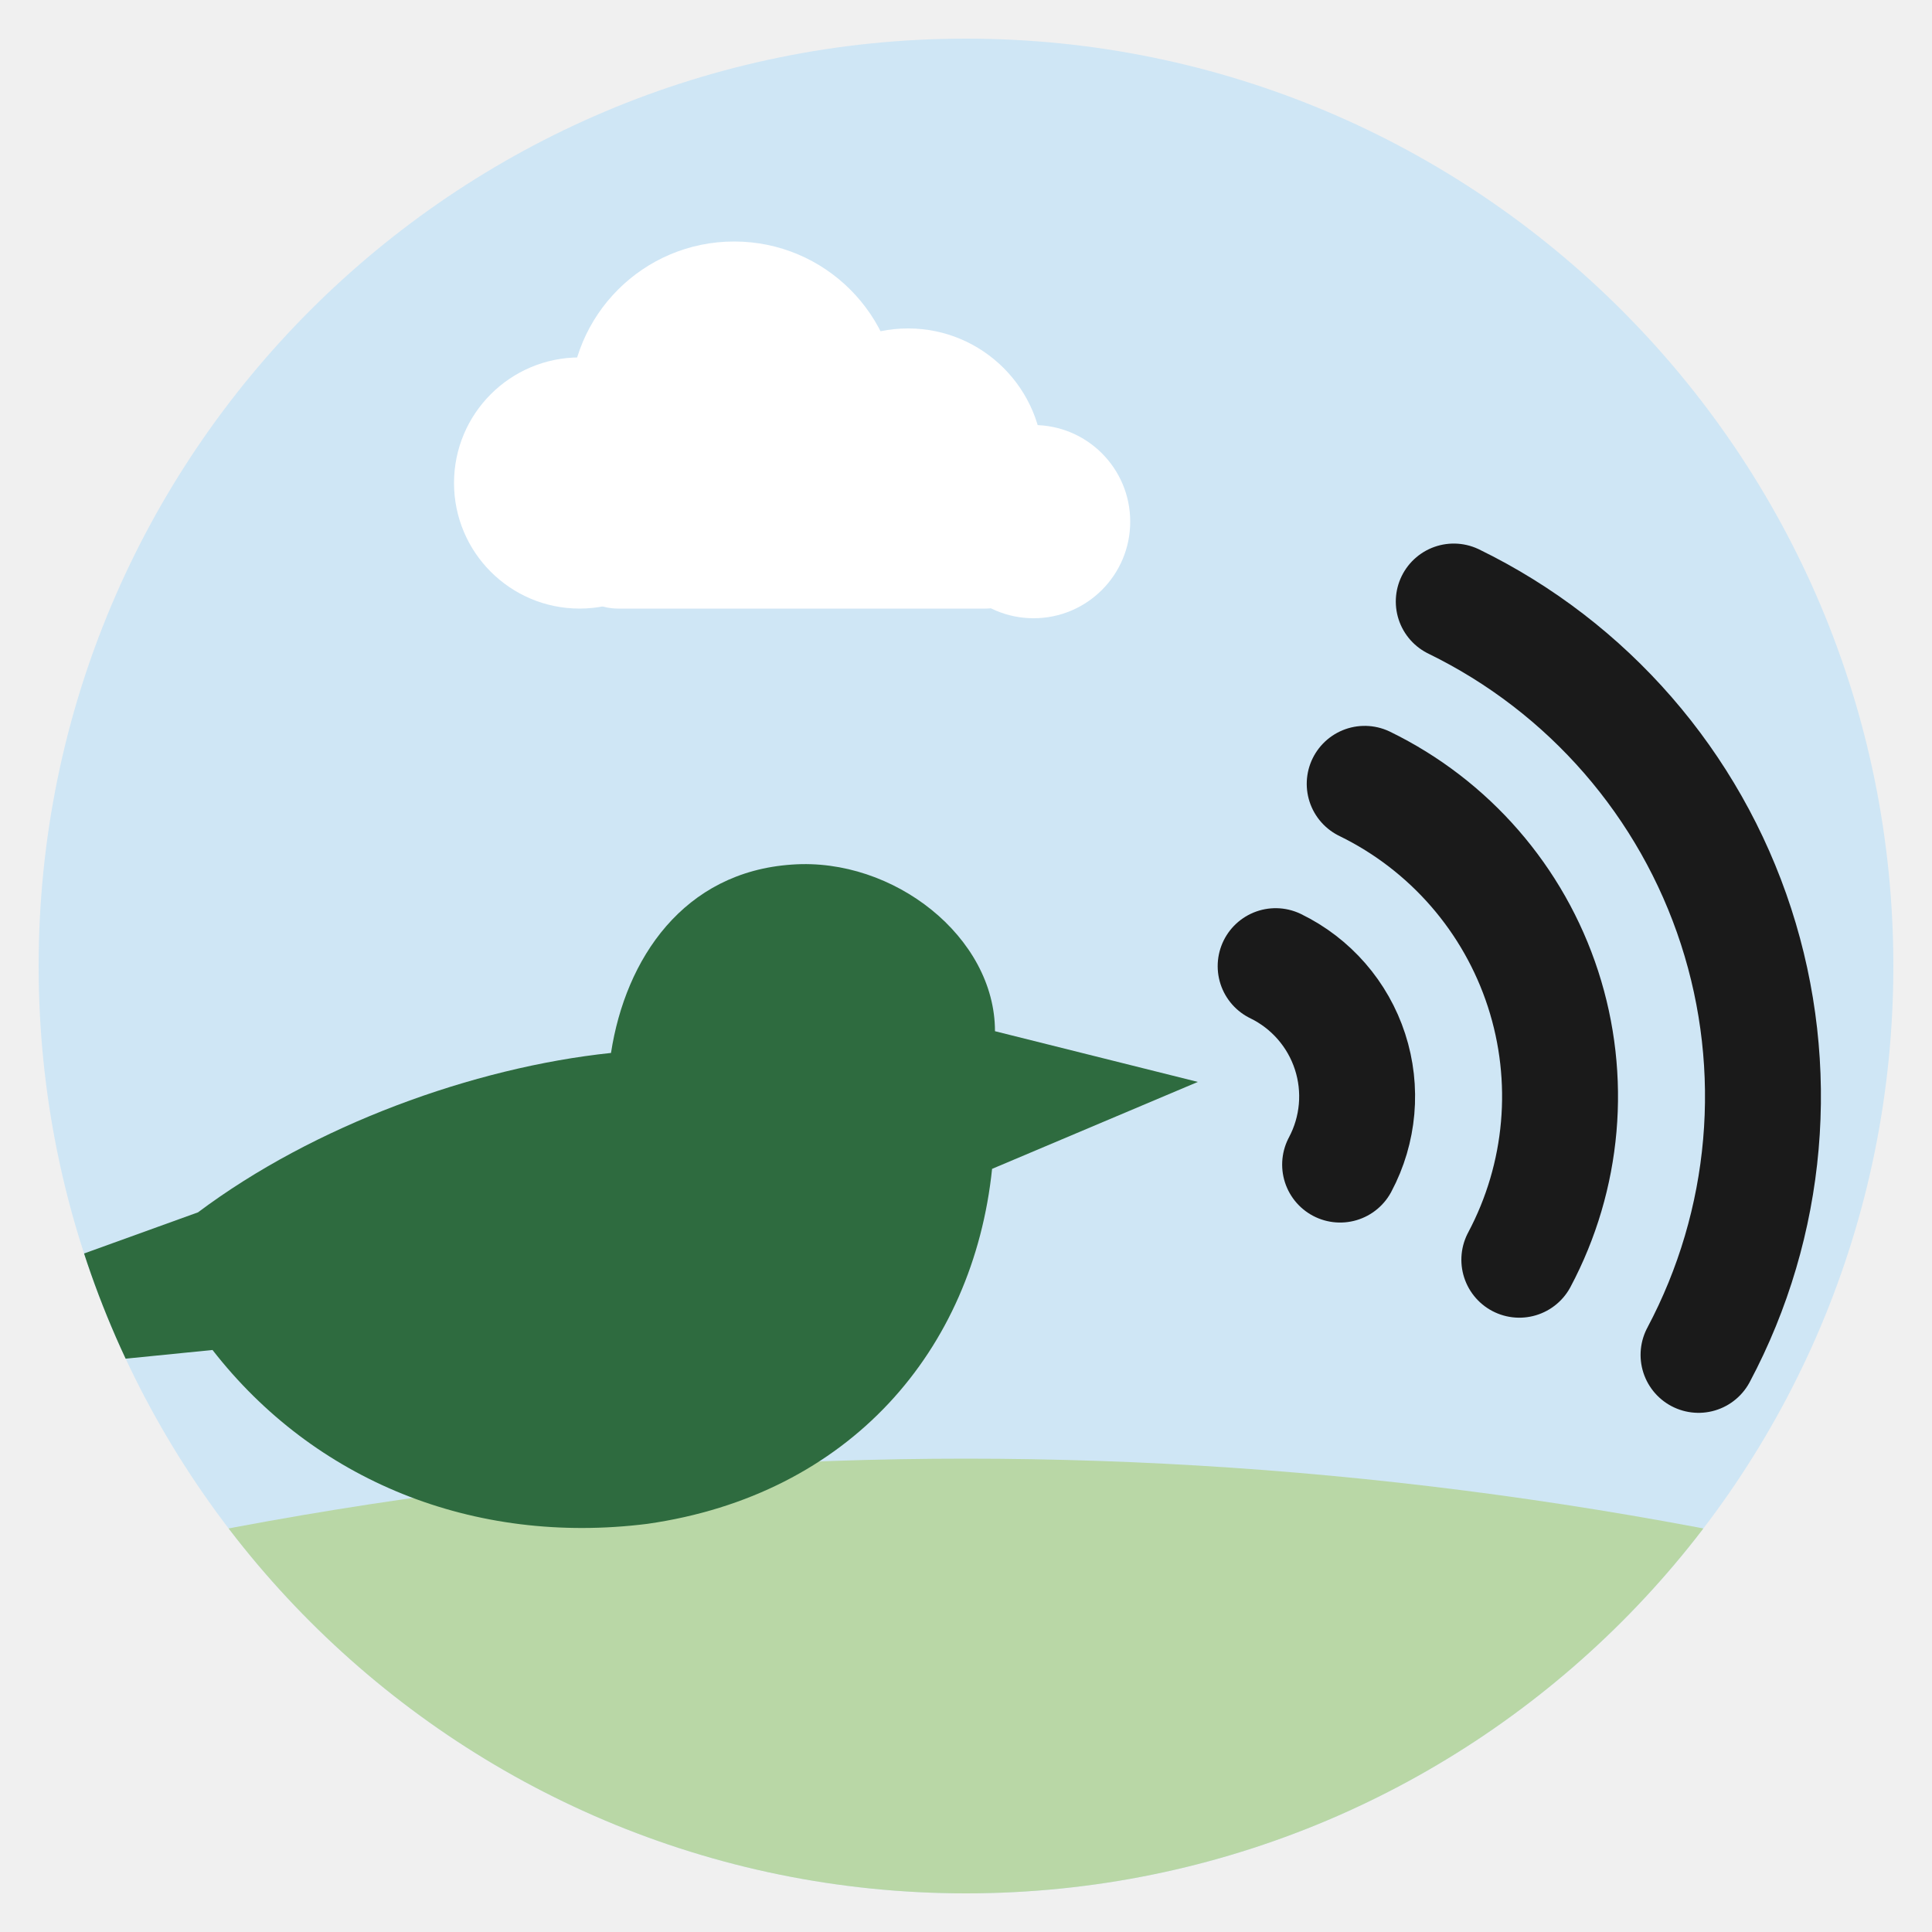
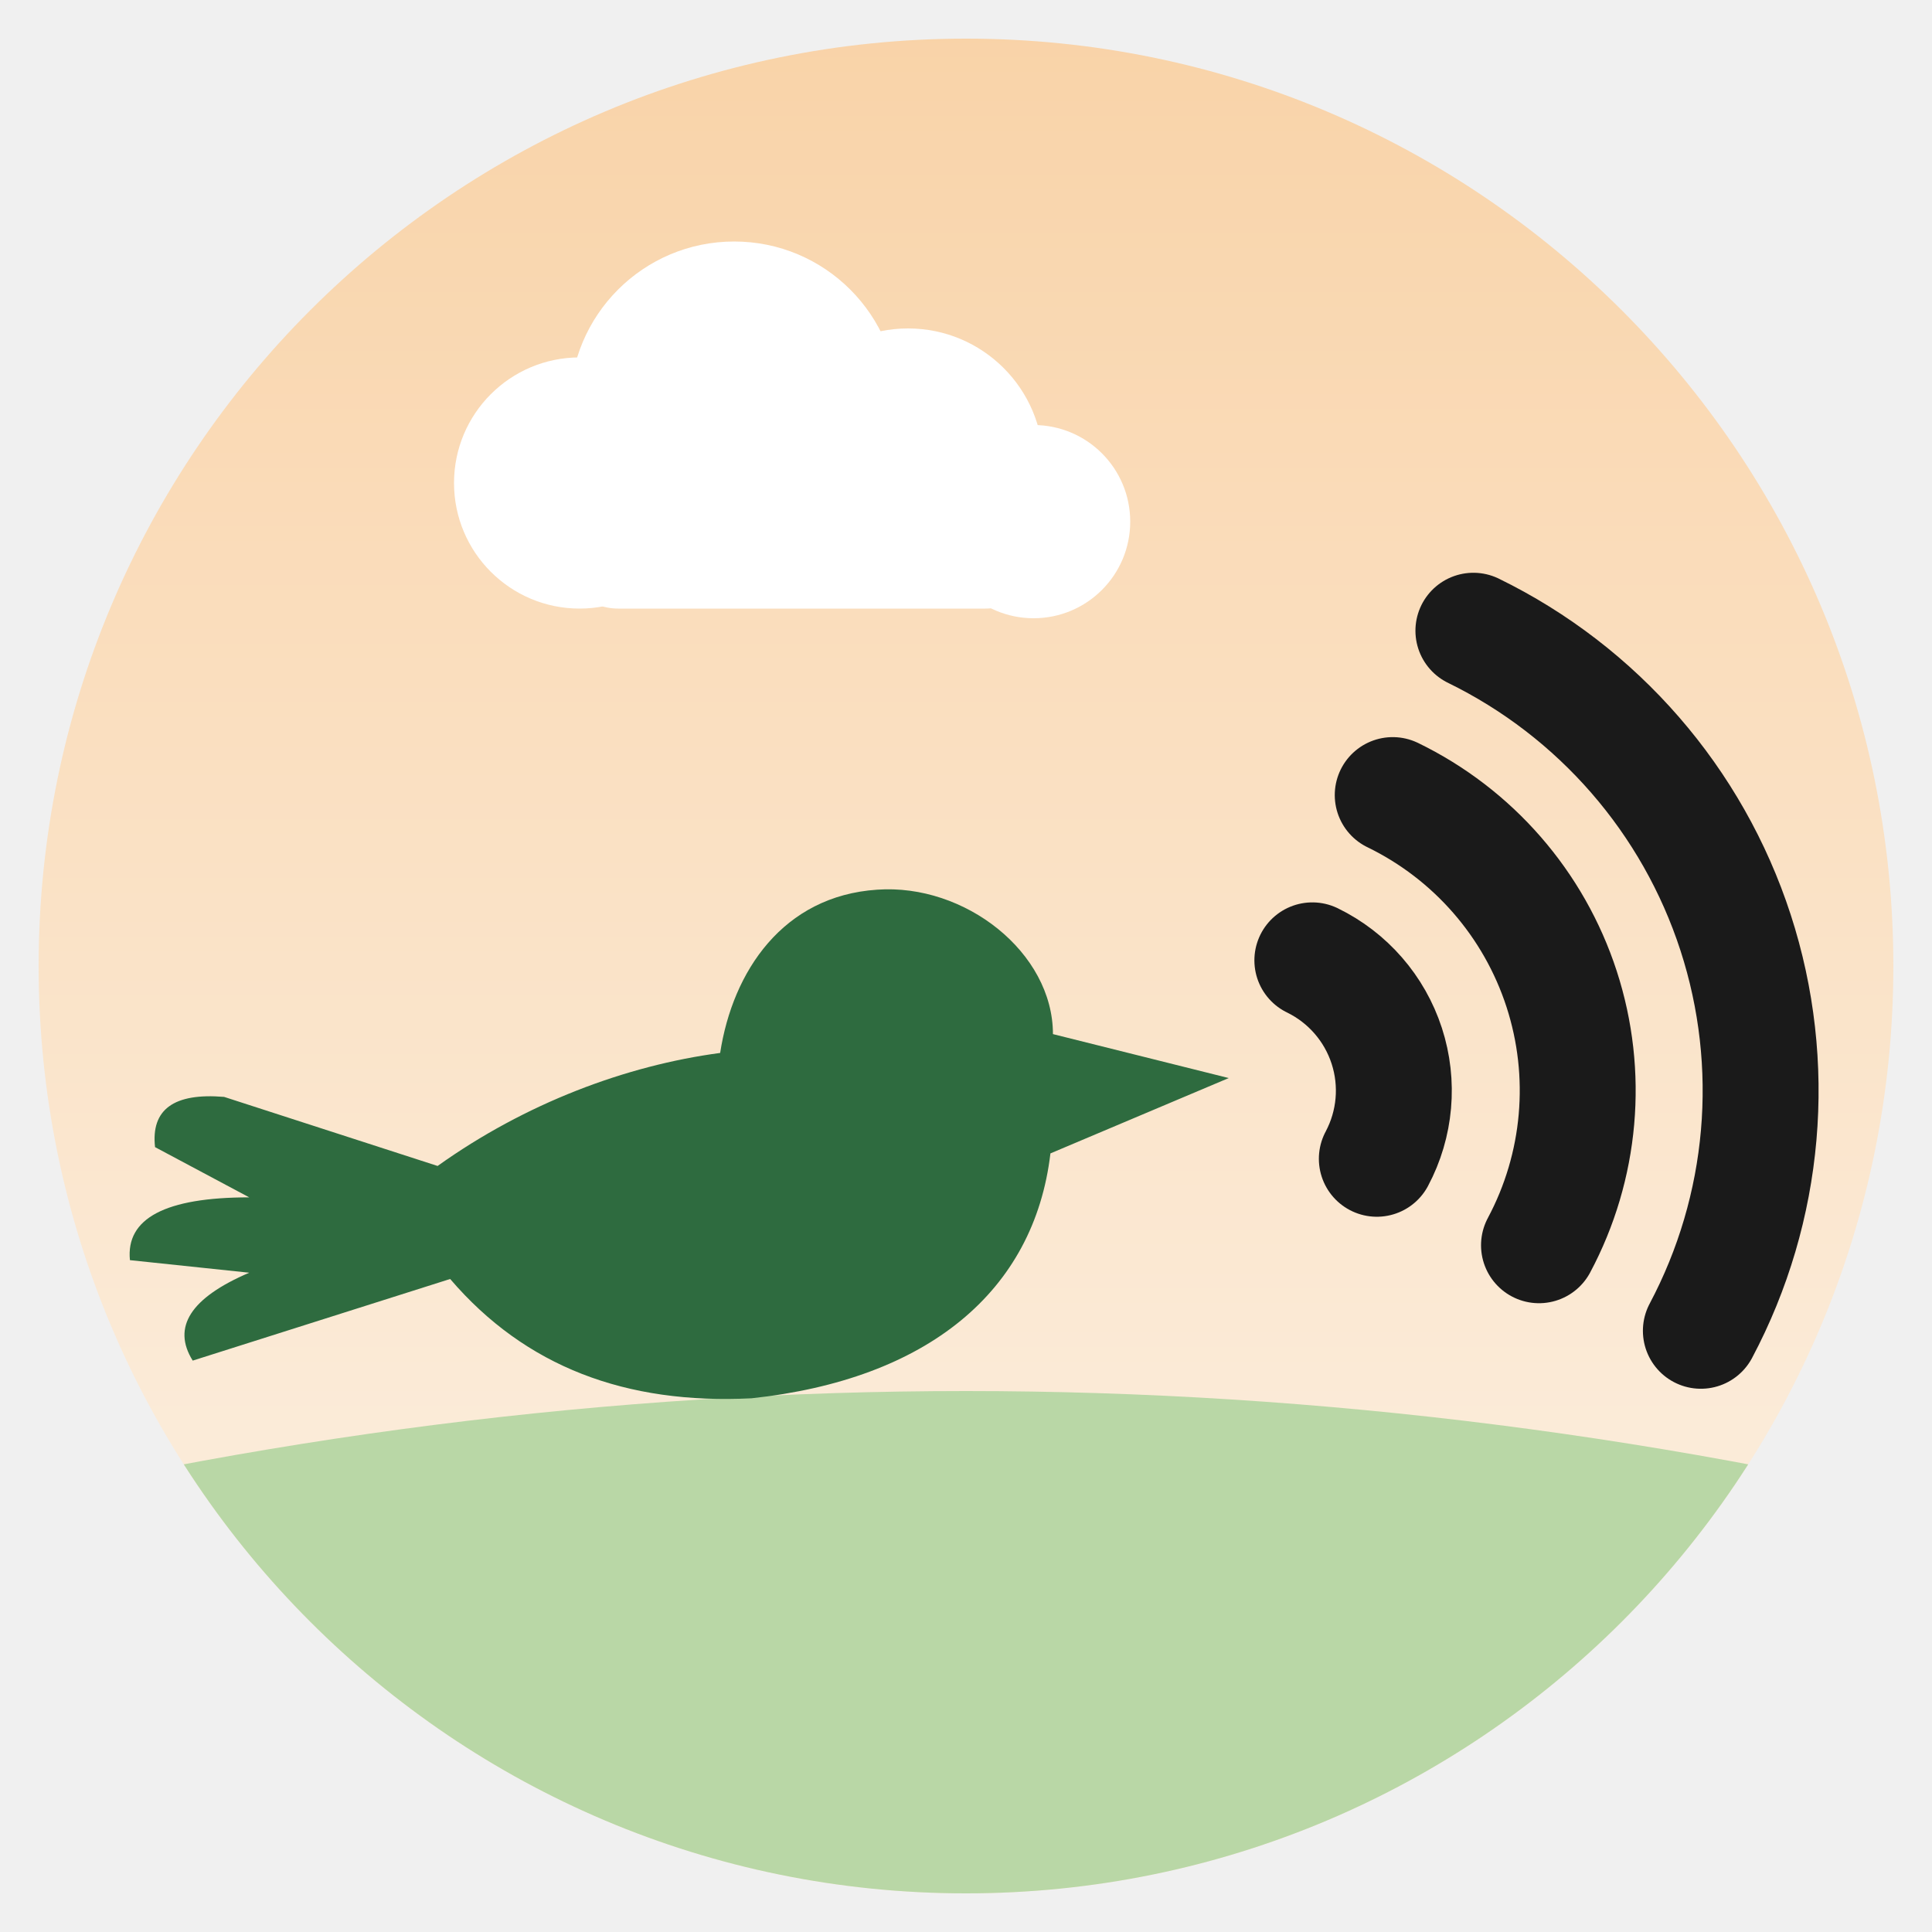
<svg xmlns="http://www.w3.org/2000/svg" viewBox="0 0 200 200">
  <defs>
    <clipPath id="c">
      <circle cx="100" cy="100" r="96" />
    </clipPath>
+     <linearGradient id="sky" x1="0" y1="0" x2="0" y2="1">
+       <stop offset="0" stop-color="#F9D3A8" />
+       <stop offset="0.75" stop-color="#FBEBD8" />
+     </linearGradient>
  </defs>
  <g clip-path="url(#c)">
-     <circle cx="100" cy="100" r="96" fill="#CFE6F5" />
-     <path d="M-10 166 Q100 136 210 166 L210 210 L-10 210 Z" fill="#B9D7A6" />
+     <circle cx="100" cy="100" r="96" fill="url(#sky)" />
+     <path d="M-10 158 Q100 130 210 158 L210 210 L-10 210 Z" fill="#B9D7A6" />
    <circle cx="60.0" cy="50.0" r="13.0" fill="#FFFFFF" />
    <circle cx="76.0" cy="42.0" r="17.0" fill="#FFFFFF" />
    <circle cx="94.0" cy="48.0" r="14.0" fill="#FFFFFF" />
    <circle cx="107.0" cy="54.0" r="10.0" fill="#FFFFFF" />
    <rect x="58.0" y="50.0" width="50.0" height="13.0" rx="6.0" fill="#FFFFFF" />
-     <g transform="translate(58 124) scale(1.5) translate(-50 -45)">
-       <path d="M94 37 L80 33.5 C80 27 73 21.5 66 22 C58.5 22.5 54.5 28.5 53.5 35 C44 36 33 40 25 46 L7 52.5 L11 57 L26 55.5 C33 64.5 44 69 56 67.5 C70 65.5 78.5 55.5 79.8 43 Z" fill="#2E6B3F" />
+     <g transform="translate(70 122) scale(1.3) translate(-50 -45)">
+       <path d="M94 37 L80 33.5 C80 27 73 21.5 66 22 C58.5 22.5 54.5 28.5 53.5 35 C46 36 38 39 31 44 L14 38.5 Q8 38 8.5 42.5 L16 46.5 Q6 46.5 6.5 51.5 L16 52.5 Q9 55.5 11.5 59.5 L32 53 C38 60 46 63 56 62.5 C70 61 78.5 54 79.8 43 Z" fill="#2E6B3F" />
    </g>
-     <g transform="rotate(-18 125.5 113.5)">
-       <path d="M135.9 102.7 A15 15 0 0 1 135.9 124.3" stroke="#1A1A1A" stroke-width="12" fill="none" stroke-linecap="round" />
-       <path d="M150.5 87.6 A36 36 0 0 1 150.5 139.4" stroke="#1A1A1A" stroke-width="12" fill="none" stroke-linecap="round" />
-       <path d="M165.1 72.5 A57 57 0 0 1 165.1 154.5" stroke="#1A1A1A" stroke-width="12" fill="none" stroke-linecap="round" />
+     <g transform="rotate(-18 129.3 112.9)">
+       <path d="M139.7 102.1 A15 15 0 0 1 139.7 123.7" stroke="#1A1A1A" stroke-width="12" fill="none" stroke-linecap="round" />
+       <path d="M152.9 88.4 A34 34 0 0 1 152.9 137.4" stroke="#1A1A1A" stroke-width="12" fill="none" stroke-linecap="round" />
+       <path d="M166.1 74.8 A53 53 0 0 1 166.1 151.0" stroke="#1A1A1A" stroke-width="12" fill="none" stroke-linecap="round" />
    </g>
  </g>
</svg>
